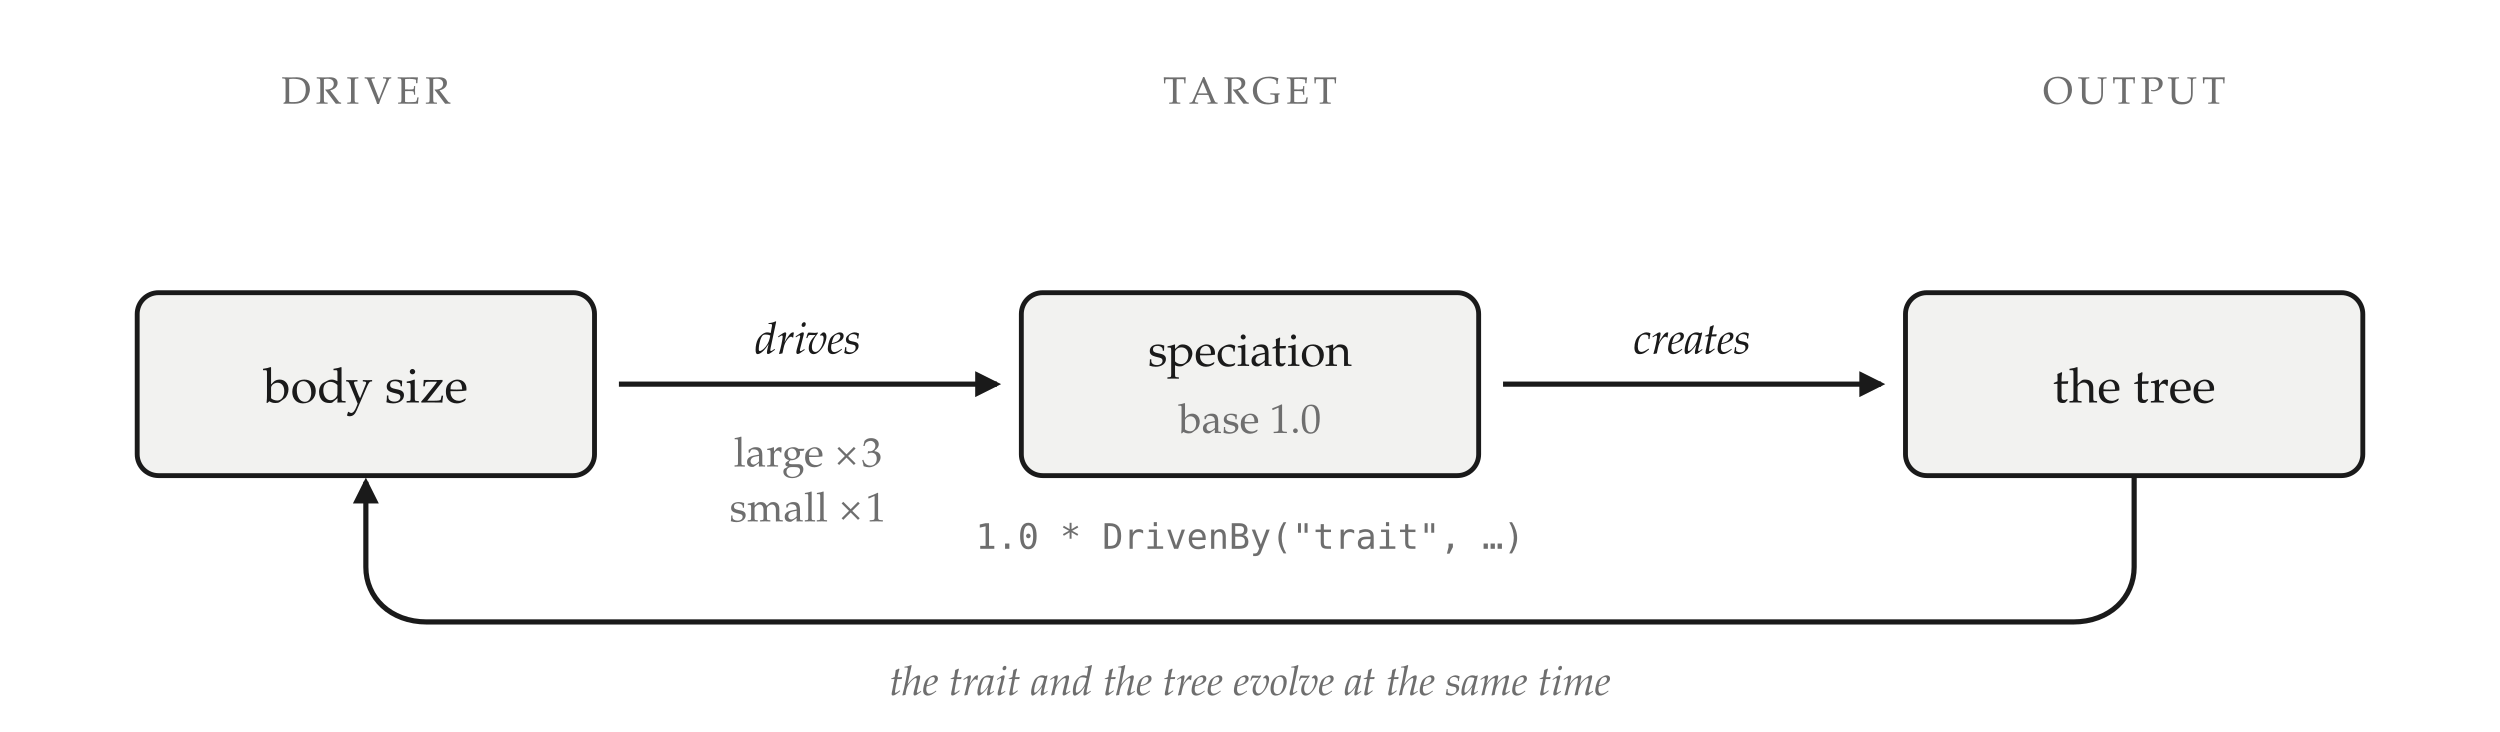
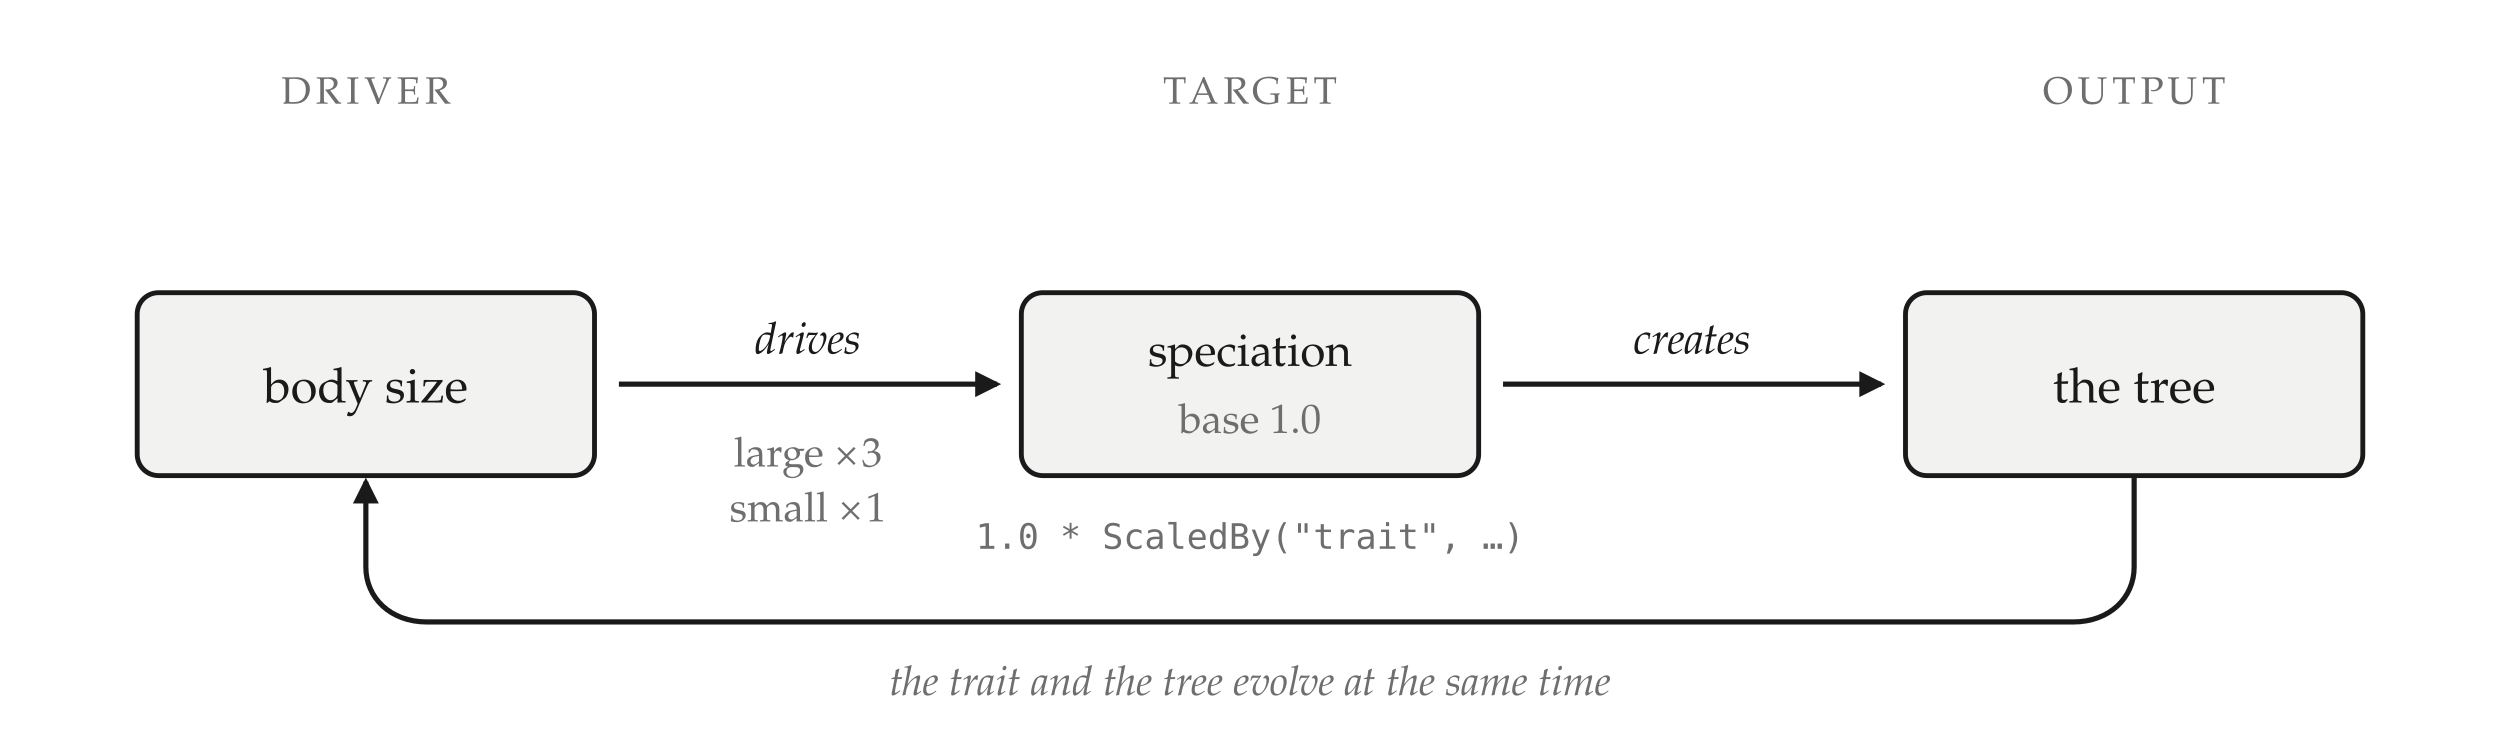
<svg xmlns="http://www.w3.org/2000/svg" viewBox="0 0 820 240" role="img" font-family="Iowan Old Style, Palatino, Georgia, serif">
  <style>
  @media (prefers-color-scheme: dark) {
    .node{fill:#191d20;stroke:#e7ebe9}
    .lbl{fill:#e7ebe9}
    .dim{fill:#9aa3a0}
    .edge{stroke:#e7ebe9}
    .head{fill:#e7ebe9}
  }
</style>
  <defs>
    <marker id="je" markerWidth="5" markerHeight="5" refX="4.2" refY="2.5" orient="auto">
      <path class="head" d="M0,0 L5,2.5 L0,5 z" fill="#1a1a1a" />
    </marker>
  </defs>
  <g class="dim" fill="#6e6e6e" font-size="12.5" letter-spacing="1.6" text-anchor="middle">
    <text x="120" y="34">DRIVER</text>
    <text x="410" y="34">TARGET</text>
    <text x="700" y="34">OUTPUT</text>
  </g>
  <g class="node" fill="#f2f2f0" stroke="#1a1a1a" stroke-width="1.6">
    <rect x="45" y="96" width="150" height="60" rx="7" />
  </g>
  <g class="lbl" fill="#1a1a1a" font-size="16" text-anchor="middle">
    <text x="120" y="132">body size</text>
  </g>
  <g class="edge" fill="none" stroke="#1a1a1a" stroke-width="1.7">
    <line x1="203" y1="126" x2="327" y2="126" marker-end="url(#je)" />
  </g>
  <g class="lbl" fill="#1a1a1a" font-size="14.5" text-anchor="middle">
    <text x="265" y="116" font-style="italic">drives</text>
  </g>
  <g class="dim" fill="#6e6e6e" font-size="13.5" text-anchor="middle">
    <text x="265" y="153">large × 3</text>
    <text x="265" y="171">small × 1</text>
  </g>
  <g class="node" fill="#f2f2f0" stroke="#1a1a1a" stroke-width="1.6">
    <rect x="335" y="96" width="150" height="60" rx="7" />
  </g>
  <g class="lbl" fill="#1a1a1a" text-anchor="middle">
    <text x="410" y="120" font-size="15">speciation</text>
    <text x="410" y="142" font-size="13.5" fill="#6e6e6e">base 1.0</text>
  </g>
  <g class="dim" fill="#6e6e6e" font-size="11.5" text-anchor="middle" font-family="SFMono-Regular, Menlo, Consolas, monospace">
-     <text x="410" y="180">1.0 * DrivenBy("trait", …)</text>
+     <text x="410" y="180">1.0 * ScaledBy("trait", …)</text>
  </g>
  <g class="edge" fill="none" stroke="#1a1a1a" stroke-width="1.7">
    <line x1="493" y1="126" x2="617" y2="126" marker-end="url(#je)" />
  </g>
  <g class="lbl" fill="#1a1a1a" font-size="14.5" text-anchor="middle">
    <text x="555" y="116" font-style="italic">creates</text>
  </g>
  <g class="node" fill="#f2f2f0" stroke="#1a1a1a" stroke-width="1.6">
    <rect x="625" y="96" width="150" height="60" rx="7" />
  </g>
  <g class="lbl" fill="#1a1a1a" font-size="16" text-anchor="middle">
    <text x="700" y="132">the tree</text>
  </g>
  <g class="edge" fill="none" stroke="#1a1a1a" stroke-width="1.7">
    <path d="M 700,156 L 700,186 C 700,196 692,204 680,204 L 140,204 C 128,204 120,196 120,186 L 120,158" marker-end="url(#je)" />
  </g>
  <g class="dim" fill="#6e6e6e" font-size="13.5" font-style="italic" text-anchor="middle">
    <text x="410" y="228">the trait and the tree evolve at the same time</text>
  </g>
</svg>
